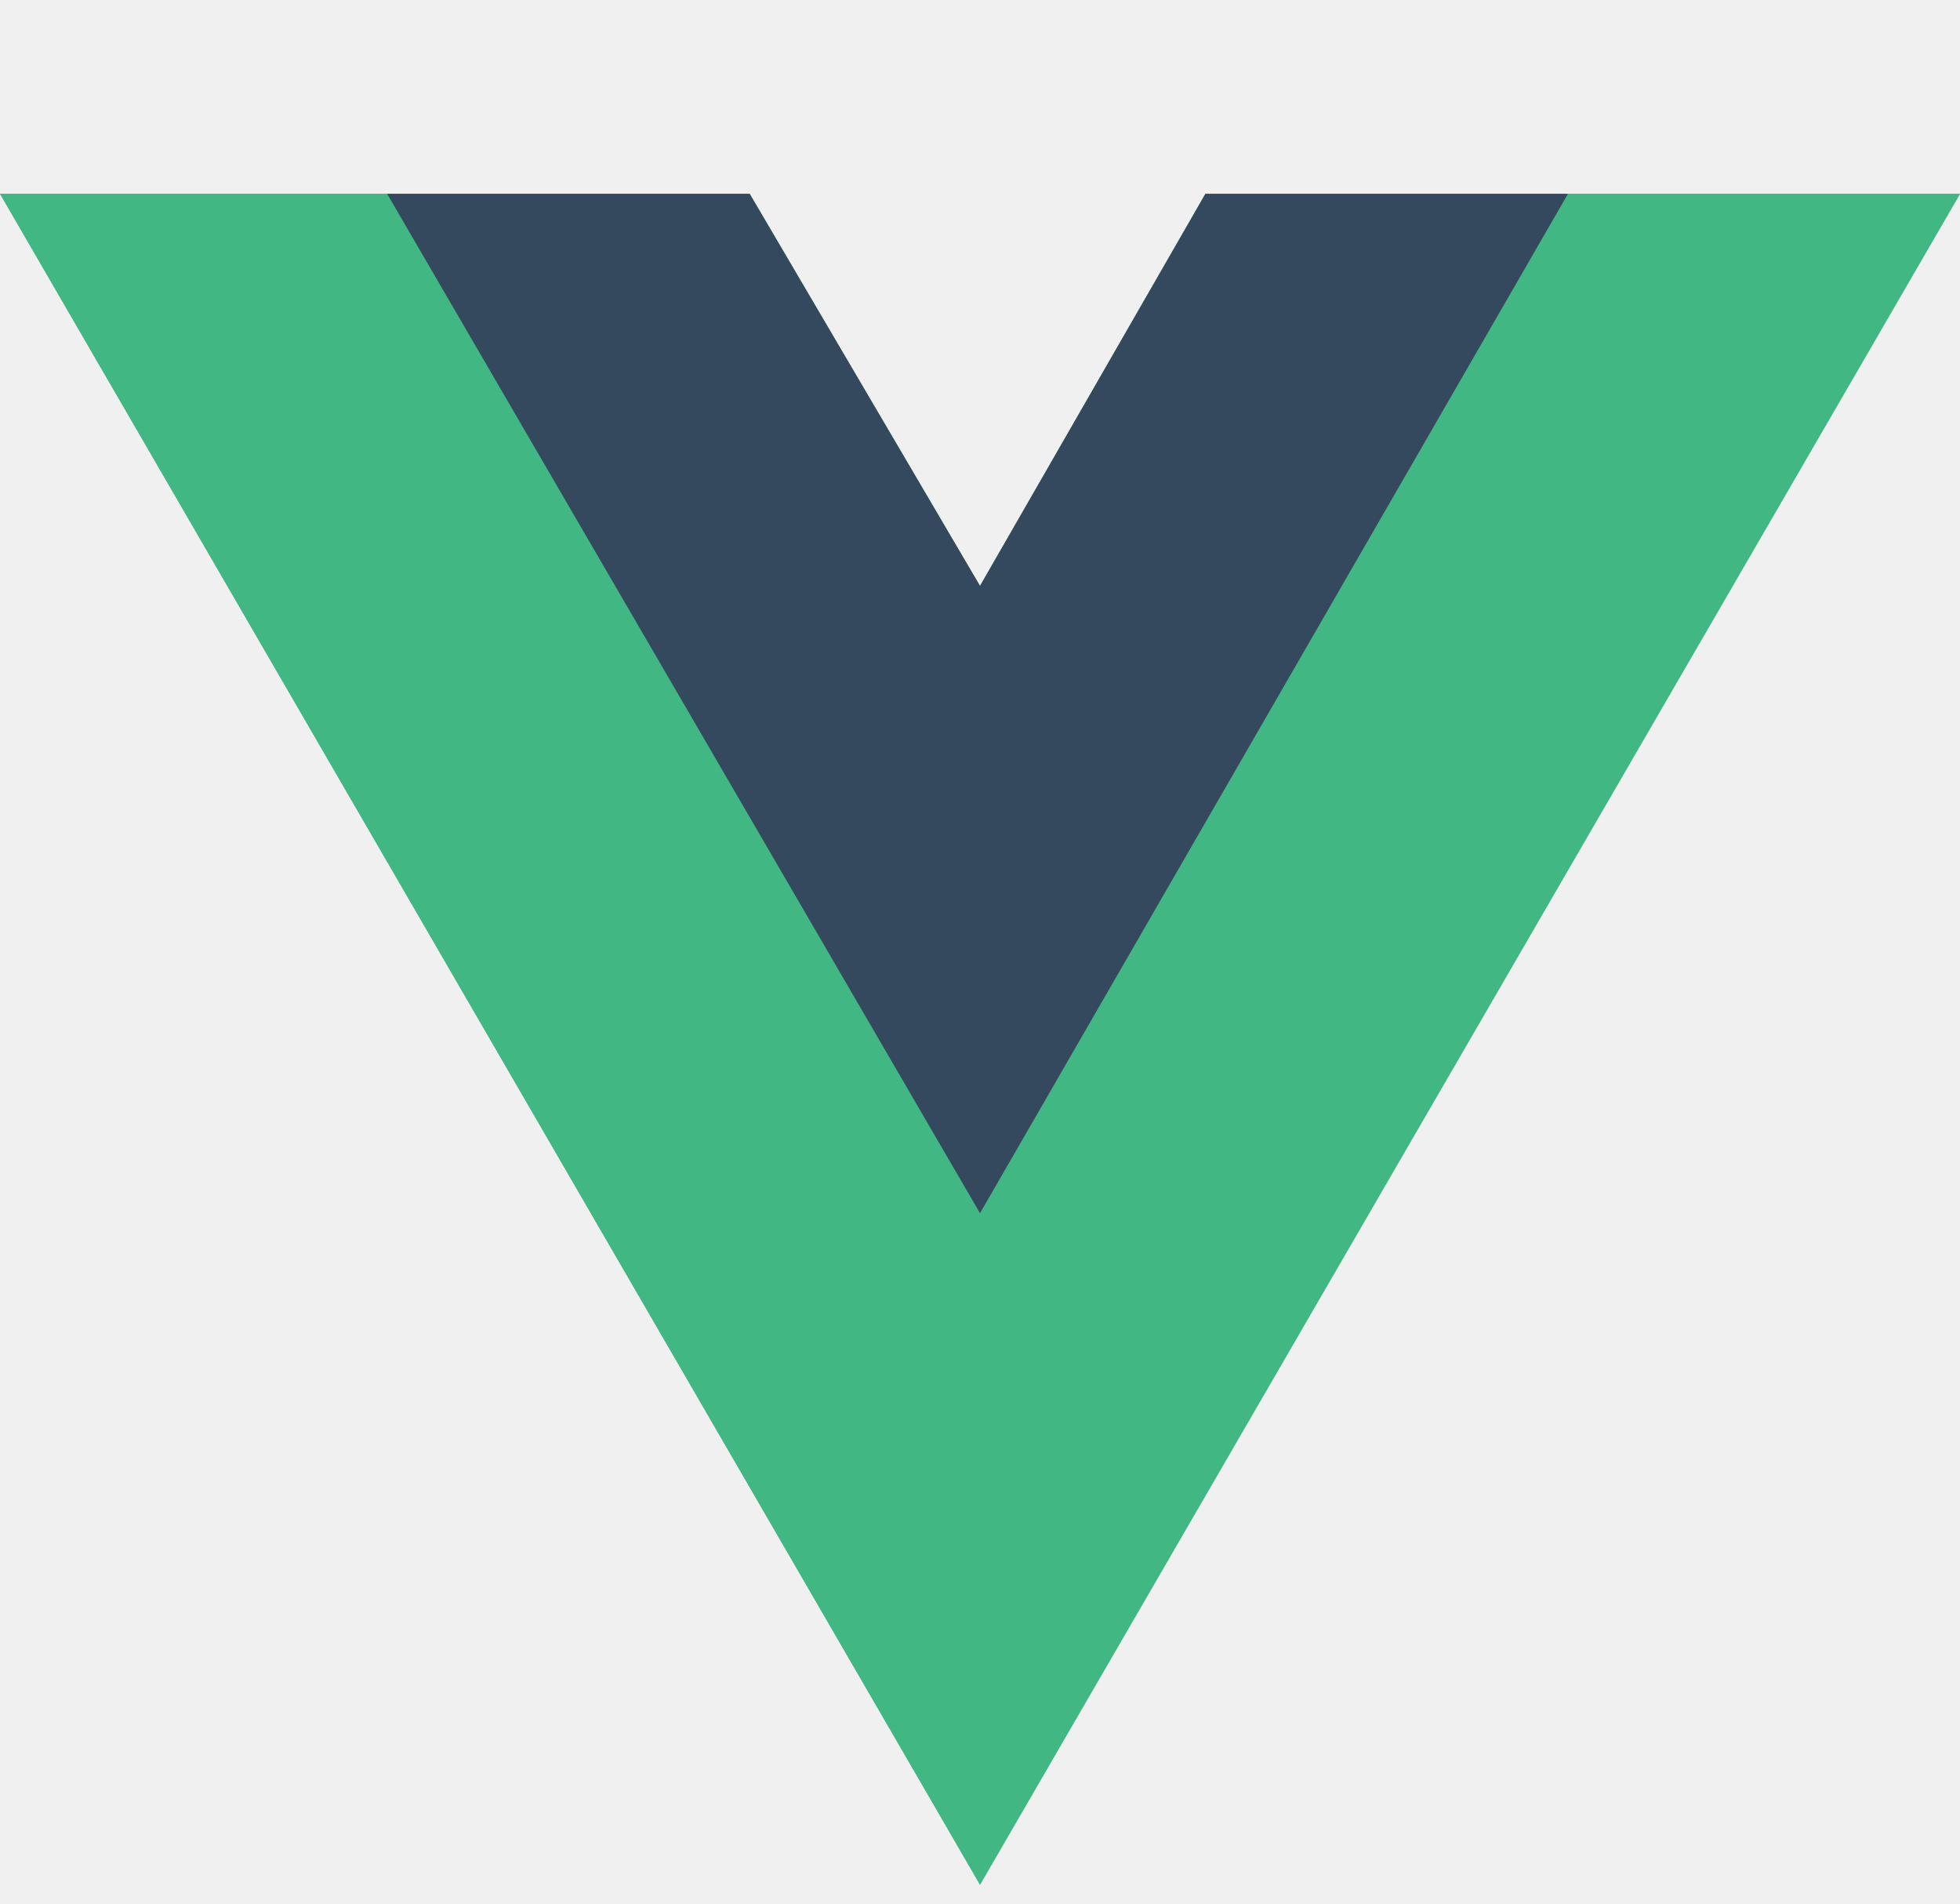
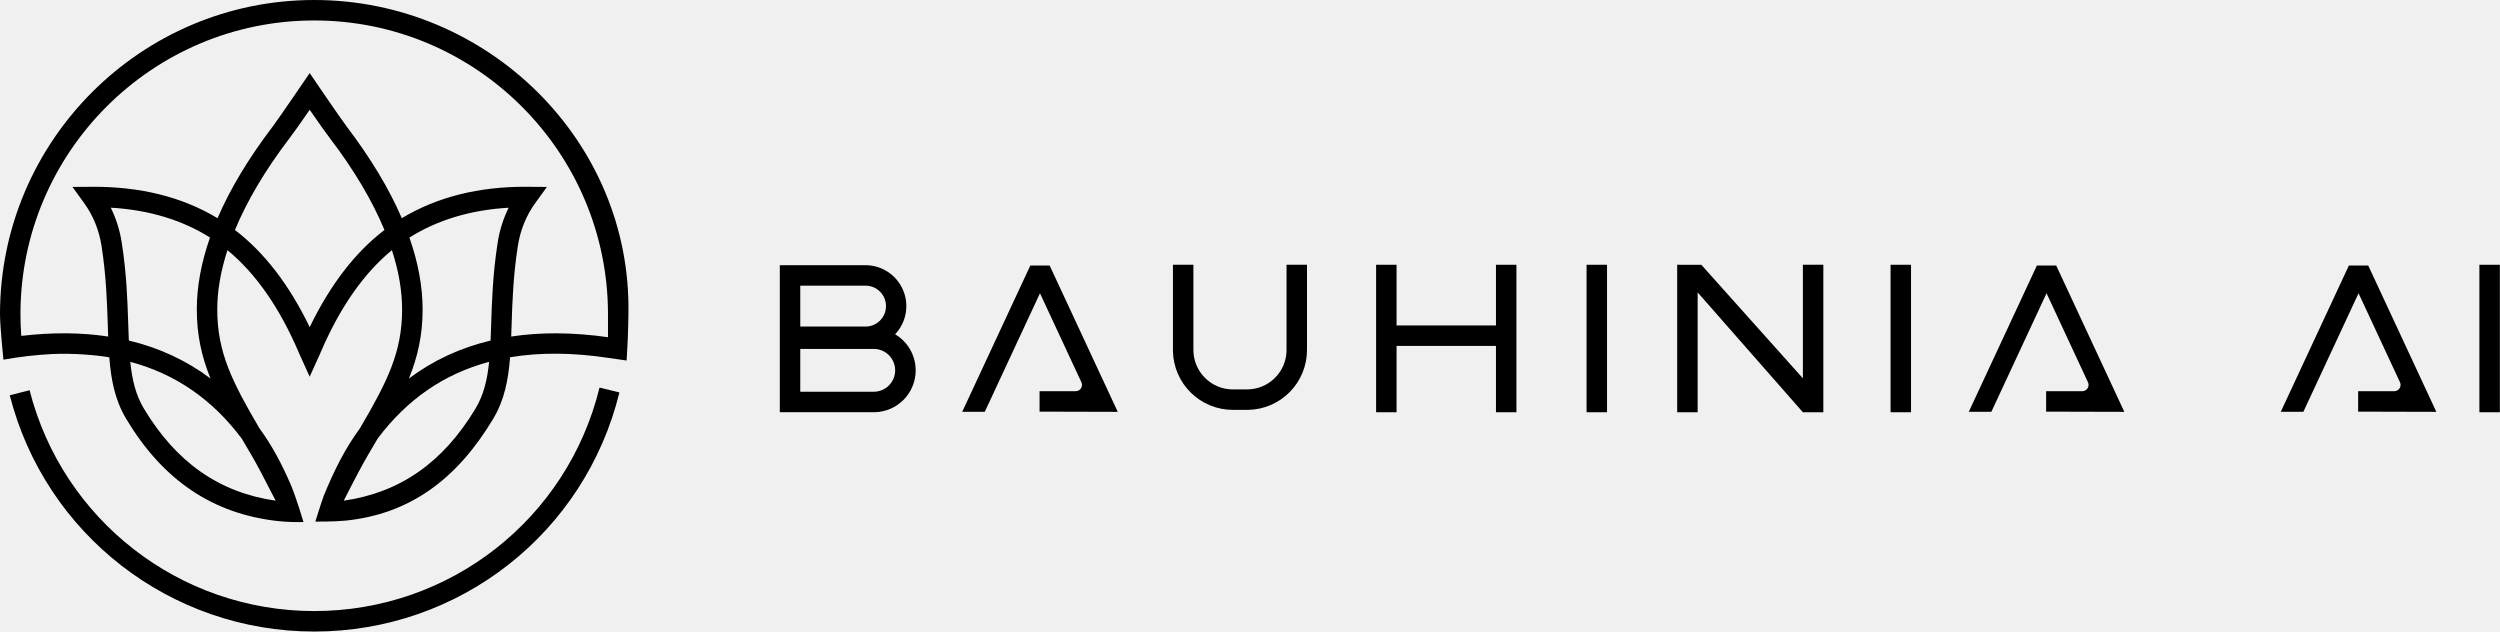
- <svg xmlns="http://www.w3.org/2000/svg" aria-hidden="true" role="img" class="iconify iconify--logos" width="37.07" height="36" preserveAspectRatio="xMidYMid meet" viewBox="0 0 256 198">
-   <path fill="#41B883" d="M204.8 0H256L128 220.8L0 0h97.92L128 51.2L157.44 0h47.36Z" />
-   <path fill="#41B883" d="m0 0l128 220.8L256 0h-51.2L128 132.48L50.56 0H0Z" />
-   <path fill="#35495E" d="M50.56 0L128 133.12L204.8 0h-47.36L128 51.2L97.92 0H50.56Z" />
+ <svg xmlns="http://www.w3.org/2000/svg" width="5397" height="1363" viewBox="0 0 5397 1363" fill="none">
+   <g clip-path="url(#clip0_1565_18361)">
+     <path d="M678.36 0C304.36 0 0 304.31 0 678.35C0 704.57 7.4 776.47 7.4 776.47C42.484 770.119 77.941 766.03 113.55 764.23C158.68 762.23 207.41 766.53 235.96 771.32C239.77 820.8 248.26 863.87 272.52 904.4C351.62 1036.48 459.13 1109.53 600.68 1124.96C618.762 1126.78 636.942 1127.45 655.11 1126.96C655.11 1126.96 639.21 1072.51 626.65 1043.84C607.3 999.69 586.48 960.5 560.26 924.96C501.26 824.37 469.02 760.69 469.02 668.02C469.02 627.83 476.48 584.93 491.02 540.02C551.63 589.76 603.19 663.57 644.61 760.08L645.9 763.17C648.1 768.35 668.54 813.17 668.54 813.17C668.54 813.17 688.99 768.36 691.19 763.17L692.48 760.08C733.89 663.57 785.48 589.76 846.07 540.02C860.65 584.91 868.07 627.81 868.07 668.02C868.07 760.68 835.81 824.36 776.84 924.96C745.57 967.33 721.62 1014.79 699.12 1069.79C695.5 1078.65 680.75 1126.02 680.75 1126.02C680.75 1126.02 721.67 1126.37 744.94 1124.02C884.02 1110.21 986.33 1034.97 1064.56 904.35C1088.83 863.82 1097.32 820.74 1101.12 771.27C1164.99 760.537 1235.7 760.973 1313.26 772.58L1352.68 778.3C1352.68 778.3 1354.26 755.46 1355.29 730.72C1356.12 710.72 1356.41 689.48 1356.63 678.3C1364.11 304.38 1052.4 0 678.36 0ZM310.42 881.7C292.79 852.26 285.12 819.12 281.25 781.11C378.55 807.11 458.46 862.18 521.86 946.82C528.5 958.15 535.35 969.77 542.57 981.97C553.37 1000.23 570.99 1033.42 595.04 1080.83C473.46 1063.48 380.08 998.01 310.42 881.7ZM276.82 699.34C275.18 648.73 273.31 591.34 262.9 524.34C258.902 497.941 250.882 472.31 239.12 448.34C321.12 453.11 392.97 474.75 453.34 512.77C434.48 566.65 424.85 618.49 424.85 667.95C424.85 723.7 435.35 770.03 454.46 817.11C402.46 778.13 343.683 750.797 278.13 735.11C277.63 723.62 277.23 711.71 276.82 699.34ZM668.58 706.24C624.49 614.98 570.39 544.63 507.22 496.52C533.22 433.7 572.31 367.62 623.75 300.05C633.85 286.79 648.9 265.61 668.58 236.98C688.27 265.61 703.32 286.8 713.42 300.05C764.86 367.62 803.91 433.7 829.95 496.52C766.77 544.62 712.72 614.98 668.58 706.24ZM1074.27 524.39C1063.86 591.39 1061.99 648.73 1060.34 699.39C1059.94 711.77 1059.54 723.67 1059.04 735.21C993.493 750.817 934.72 778.15 882.72 817.21C901.83 770.12 912.33 723.79 912.33 668.04C912.33 618.58 902.7 566.74 883.84 512.86C944.21 474.86 1016.01 453.2 1098.06 448.43C1086.29 472.385 1078.27 498.002 1074.27 524.39ZM1026.72 881.7C957.07 998.01 863.72 1063.45 742.1 1080.83C766.1 1033.43 783.77 1000.25 794.58 981.97C801.81 969.75 808.67 958.12 815.32 946.77C878.71 862.16 958.61 807.1 1055.89 781.11C1052.05 819.11 1044.38 852.26 1026.72 881.7ZM588.59 273.3C536.59 341.627 496.947 407.54 469.66 471.04C394.01 425.44 303.32 402.63 199.33 403.26L156.42 403.54L181.57 438.3C201.2 465.43 213.87 496.68 219.23 531.16C229.23 595.5 231.05 651.43 232.66 700.78C232.94 709.56 233.23 718.11 233.55 726.51C175.743 717.697 113.2 717.23 45.92 725.11C44.79 709.56 44.15 693.92 44.15 678.35C44.15 328.66 328.65 44.17 678.34 44.17C1028.03 44.17 1312.52 328.66 1312.52 678.35V727.96C1237.13 717.293 1167.48 716.81 1103.58 726.51C1103.9 718.11 1104.18 709.51 1104.47 700.78C1106.08 651.43 1107.9 595.5 1117.89 531.16C1123.25 496.68 1135.89 465.44 1155.56 438.29L1180.7 403.54L1137.8 403.26C1033.7 402.44 943.1 425.4 867.47 471.04C840.137 407.653 800.493 341.74 748.54 273.3C735.36 255.99 668.54 157.79 668.54 157.79C668.54 157.79 601.79 255.97 588.61 273.3H588.59Z" fill="black" />
+     <path d="M678.36 1319.16C388.25 1319.16 135.56 1123.16 63.86 842.42L21.07 853.36C97.76 1153.63 368.07 1363.36 678.36 1363.36C991.69 1363.36 1262.61 1151.12 1337.19 847.23L1294.29 836.7C1224.57 1120.76 971.29 1319.16 678.36 1319.16Z" fill="black" />
+     <path d="M1976.72 797.48C1976.39 782.107 1972.14 767.073 1964.37 753.802C1956.6 740.532 1945.57 729.465 1932.33 721.65C1944.23 709.124 1952.19 693.385 1955.23 676.381C1958.27 659.377 1956.26 641.854 1949.45 625.98C1942.64 610.106 1931.32 596.577 1916.9 587.069C1902.48 577.56 1885.58 572.488 1868.31 572.48H1683.45V889.88H1886.38H1888.38C1912 889.36 1934.48 879.61 1951.01 862.719C1967.53 845.828 1976.78 823.139 1976.78 799.51L1976.72 797.48ZM1727.62 616.66H1868.31H1869.83C1881.44 617.005 1892.45 621.913 1900.47 630.319C1908.5 638.725 1912.88 649.953 1912.68 661.571C1912.48 673.188 1907.71 684.258 1899.41 692.384C1891.1 700.509 1879.93 705.034 1868.31 704.98H1727.62V616.66ZM1886.38 845.71H1727.62V753.27H1886.38H1887.91C1900.01 753.705 1911.45 758.867 1919.78 767.646C1928.11 776.426 1932.66 788.124 1932.46 800.225C1932.26 812.327 1927.32 823.867 1918.71 832.366C1910.09 840.866 1898.48 845.646 1886.38 845.68V845.71Z" fill="black" />
+     <path d="M2576.32 571.57V755.48C2576.32 777.736 2585.02 799.109 2600.58 815.026C2616.13 830.943 2637.3 840.14 2659.55 840.65H2661.5H2692.2C2714.46 840.653 2735.83 831.946 2751.75 816.391C2767.66 800.836 2776.86 779.67 2777.37 757.42V755.42V571.57H2821.55V755.48C2821.55 789.411 2808.22 821.985 2784.43 846.18C2760.64 870.375 2728.3 884.256 2694.37 884.83H2692.18H2661.48C2627.55 884.827 2594.98 871.494 2570.79 847.705C2546.59 823.916 2532.71 791.575 2532.14 757.65V755.46V571.57H2576.32Z" fill="black" />
+     <path d="M4125.53 571.57H4081.36V889.96H4125.53V571.57Z" fill="black" />
+     <path d="M3672.83 571.64L3892.05 816.69L3892.06 571.57H3936.23V889.96H3892.06H3892.05L3664.88 631.24V889.96H3620.71V571.57L3672.83 571.64Z" fill="black" />
+     <path d="M3469.26 571.57H3425.09V889.96H3469.26V571.57Z" fill="black" />
+     <path d="M5396.69 571.57H5352.52V889.96H5396.69V571.57Z" fill="black" />
+     <path d="M3014.92 571.57V702.6H3229.47V571.57H3273.65V889.96H3229.47V746.78H3014.92V889.96H2970.75V571.57H3014.92Z" fill="black" />
+     <path d="M2266.01 573.27L2413.01 889.1L2244.21 888.64V844.48H2322.3C2324.57 844.48 2326.81 843.907 2328.8 842.815C2330.79 841.723 2332.48 840.146 2333.7 838.231C2334.92 836.315 2335.64 834.123 2335.79 831.856C2335.94 829.589 2335.52 827.32 2334.56 825.26L2245.1 633.05L2125.94 889.05H2077.21L2224.21 573.29L2266.01 573.27Z" fill="black" />
+     <path d="M4438.99 573.27L4585.99 889.1L4417.19 888.64V844.48H4495.28C4497.55 844.48 4499.79 843.907 4501.78 842.815C4503.77 841.723 4505.46 840.146 4506.68 838.231C4507.9 836.315 4508.62 834.123 4508.77 831.856C4508.92 829.589 4508.5 827.32 4507.54 825.26L4418.07 633.05L4298.92 889.05H4250.18L4397.18 573.29L4438.99 573.27Z" fill="black" />
+     <path d="M5112.56 573.27L5259.56 889.1L5090.76 888.64V844.48H5168.85C5171.12 844.48 5173.36 843.907 5175.35 842.815C5177.34 841.723 5179.03 840.146 5180.25 838.231C5181.47 836.315 5182.19 834.123 5182.34 831.856C5182.49 829.589 5182.07 827.32 5181.11 825.26L5091.64 633.05L4972.48 889.05H4923.72L5070.72 573.29L5112.56 573.27Z" fill="black" />
+   </g>
+   <defs>
+     <clipPath id="clip0_1565_18361">
+       <rect width="5397" height="1363" fill="white" />
+     </clipPath>
+   </defs>
</svg>
